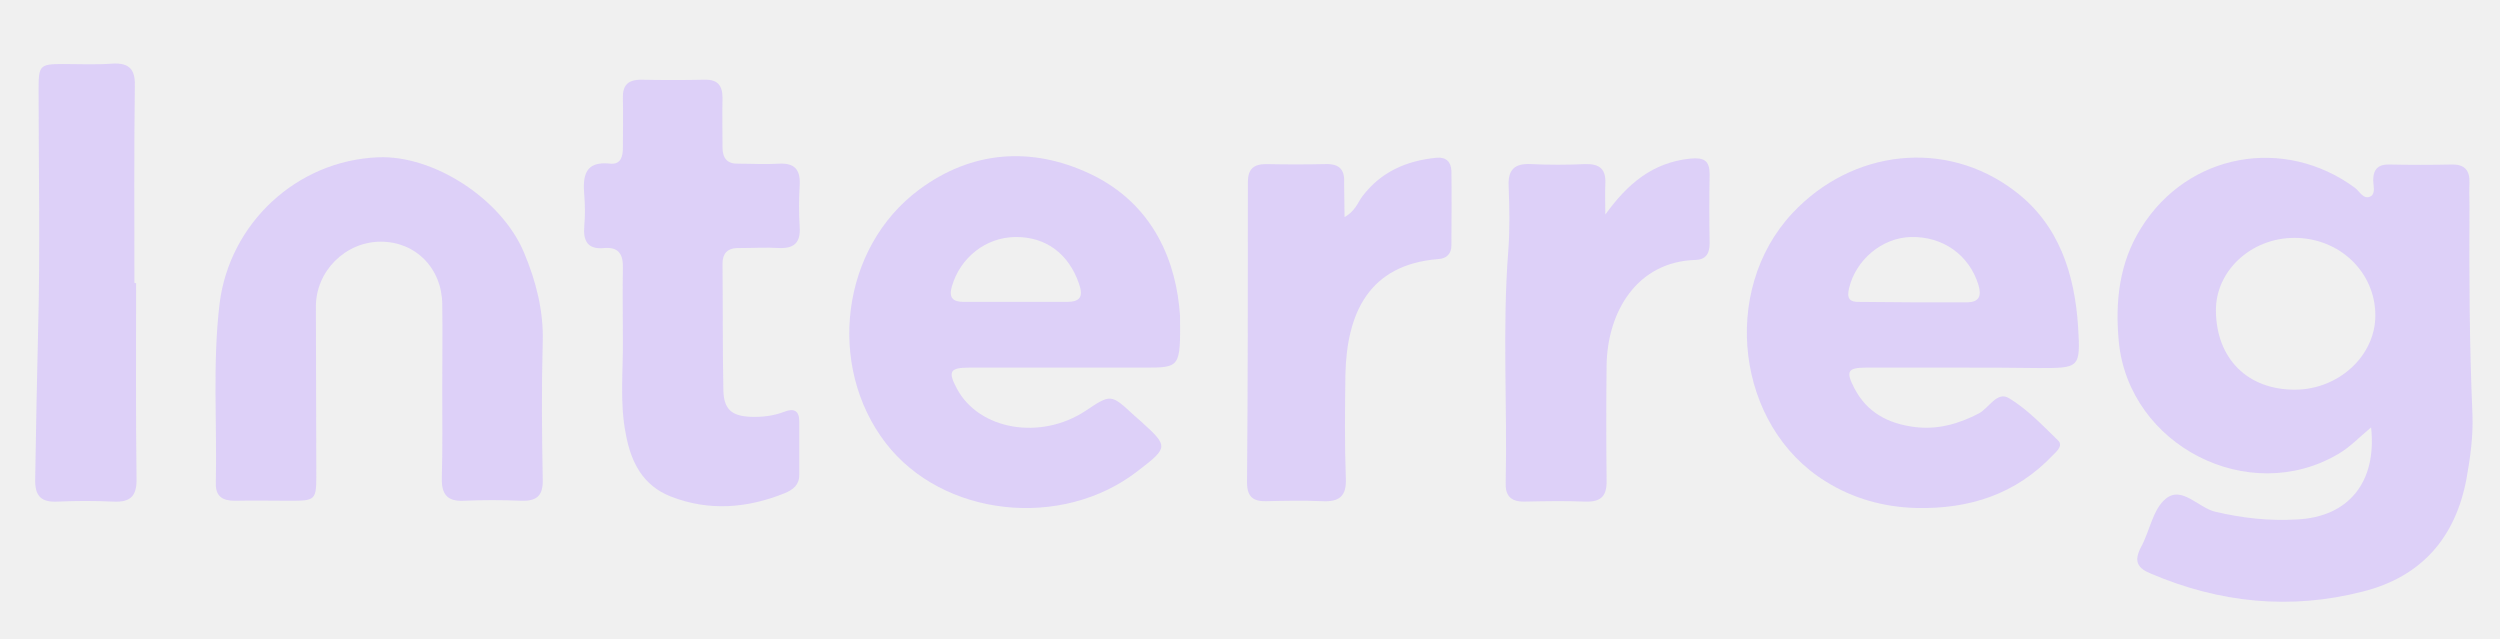
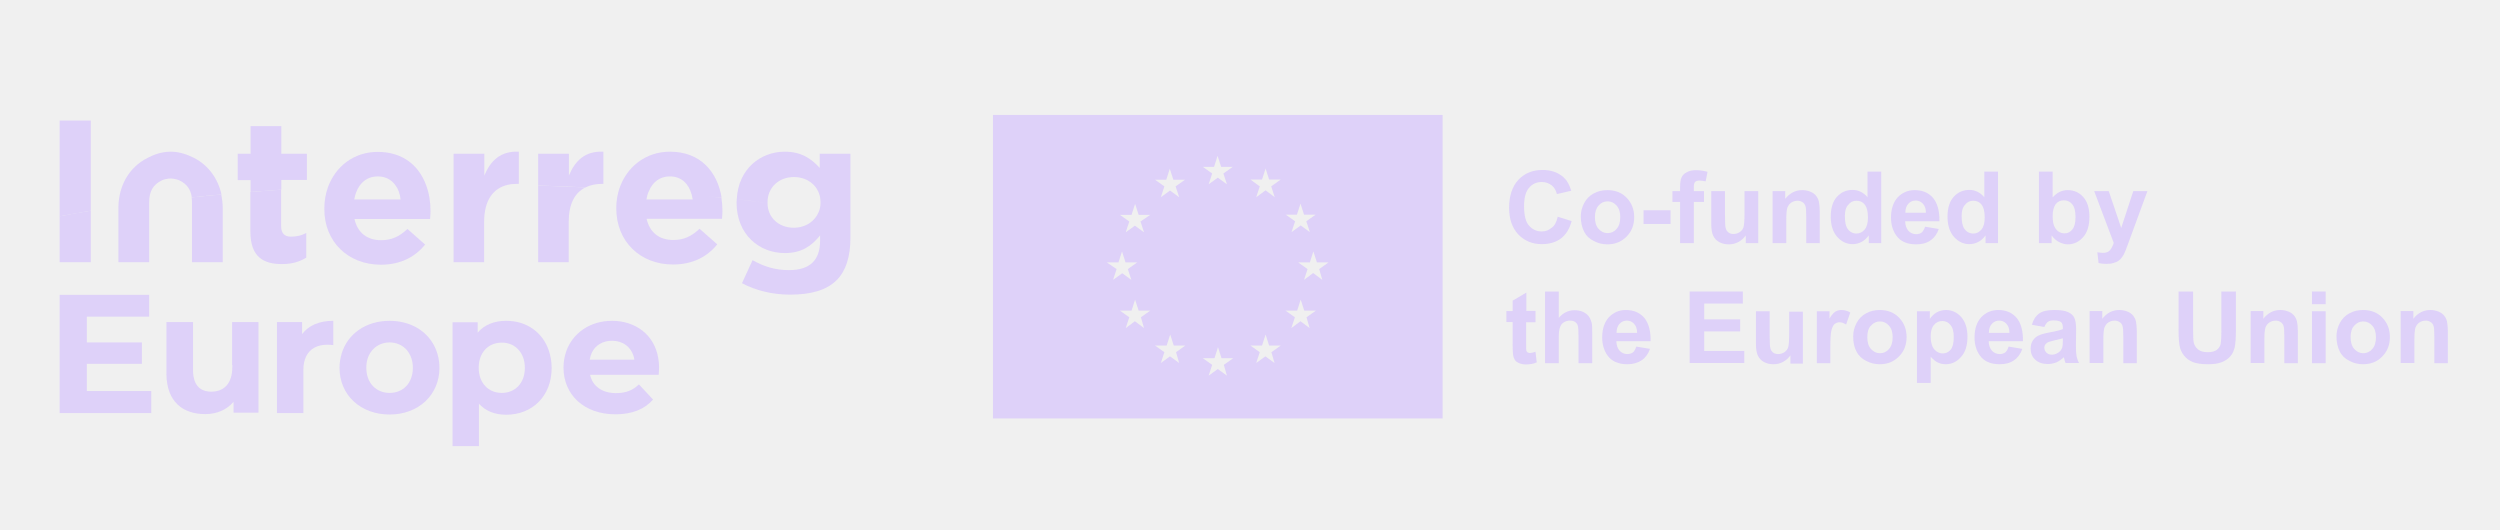
- <svg xmlns="http://www.w3.org/2000/svg" version="1.1" id="Capa_1" x="0px" y="0px" viewBox="0 0 589.6 150.5" style="enable-background:new 0 0 589.6 150.5;" xml:space="preserve">
+ <svg xmlns="http://www.w3.org/2000/svg" version="1.1" id="Capa_1" x="0px" y="0px" viewBox="0 0 1203.2 254.8" style="enable-background:new 0 0 1203.2 254.8;" xml:space="preserve">
  <style type="text/css">
- 	.st0{fill:#DDD0F8;}
+ 	.st0{fill:none;}
+ 	.st1{fill:#DED1F9;}
+ 	.st2{fill:#FFFFFF;}
+ 	.st3{fill:#003487;}
</style>
  <g>
-     <path class="st0" d="M559.2,100.8c-2.9,2.4-5,4.7-7.8,6.3c-21.1,12.4-49.3-2-51.7-26.5c-0.9-9.5,0.1-18.7,5.3-26.9   c11-17.6,33.7-21.7,50.4-9.4c1.1,0.8,2,2.9,3.7,2c1.2-0.7,0.6-2.5,0.6-3.8c0-2.7,1.3-3.8,3.9-3.7c4.8,0.1,9.7,0.1,14.5,0   c3.1-0.1,4.4,1.3,4.3,4.3c-0.1,1.8,0,3.6,0,5.4c-0.1,16.4,0,32.8,0.7,49.2c0.2,5.1-0.5,10.2-1.4,15.2   c-2.6,13.9-10.6,23.1-24.4,26.6c-17.1,4.4-33.8,2.7-50-4.2c-3.2-1.3-4.1-2.9-2.4-6.2c2.1-3.8,2.8-9,5.9-11.5   c3.8-3.1,7.7,2.2,11.7,3.1c6.4,1.5,12.7,2.2,19.3,1.8C553.8,121.9,560.6,113.8,559.2,100.8z M541.4,91.9c10.2-0.1,18.8-8,18.8-17.5   c0-10.2-8.4-18.3-19.1-18.3c-10.2,0-18.6,7.8-18.5,17.2C522.7,84.6,530.1,92,541.4,91.9z" />
-     <path class="st0" d="M278.3,74.5c0.1,12.2,0.1,12.2-8.5,12.2c-13.7,0-27.4,0-41.2,0c-4.6,0-5.1,0.9-2.9,5   c5.2,9.7,19.7,12.2,30.3,5.2c6-4,6-4,11.4,1c0.6,0.5,1.1,1,1.7,1.5c6.5,5.9,6.5,6.1-0.8,11.7c-17.9,13.9-46,10.8-59.4-6.6   c-14-18.2-10.6-46.1,7.9-59.8c12.4-9.2,26.5-10.2,40.3-3.7C272.3,48.2,277.5,62.1,278.3,74.5z M239.4,71.2   C239.4,71.2,239.4,71.2,239.4,71.2c4.1,0,8.1,0,12.2,0c3.2,0,3.9-1.3,2.9-4.2c-2.4-7.1-7.8-11.2-15.1-11.1   c-6.9,0.1-12.9,4.8-14.9,11.6c-0.8,2.7,0.2,3.7,2.8,3.7C231.3,71.2,235.4,71.2,239.4,71.2z" />
-     <path class="st0" d="M462.3,86.7c-7.4,0-14.8,0-22.2,0c-4.4,0-4.8,0.9-2.8,4.8c3,5.8,8,8.4,14.2,9.2c5.4,0.7,10.4-0.7,15.2-3.2   c2.4-1.3,4.3-5.3,7.1-3.6c4.3,2.6,7.9,6.4,11.6,10c1.2,1.2-0.3,2.5-1.2,3.4c-8.8,9.3-19.8,12.8-32.3,12.5   c-7.6-0.2-14.9-2.2-21.4-6.3c-21-13-24.9-44.9-7.8-63.2c14.1-15.1,36.2-17.6,52.4-5.3c10.5,7.9,14.2,19.6,15,32.1   c0.6,9.7,0.3,9.7-9.2,9.7C474.7,86.7,468.5,86.7,462.3,86.7z M451.2,71.3C451.2,71.2,451.2,71.2,451.2,71.3c4.2,0,8.4,0,12.6,0   c2.9,0,3.6-1.4,2.8-4.1c-2.2-7.1-8.4-11.5-16-11.3c-6.8,0.2-12.9,5.4-14.5,12c-0.6,2.4,0,3.4,2.5,3.3   C442.7,71.2,446.9,71.3,451.2,71.3z" />
-     <path class="st0" d="M104.3,91.6c0-6.6,0.1-13.2,0-19.9c-0.1-8.5-6.3-14.7-14.5-14.7c-8.3,0-15.3,6.9-15.3,15.3   c0,13.2,0.1,26.5,0.1,39.7c0,5.9-0.2,6.1-6.1,6.1c-4.4,0-8.7-0.1-13.1,0c-2.9,0-4.6-1-4.5-4.2c0.3-14.1-0.8-28.3,0.9-42.4   c2.4-18.9,18.2-33.6,37.3-34.4c13.1-0.6,29.2,9.8,34.5,22.5c2.8,6.7,4.6,13.6,4.4,21c-0.3,10.8-0.2,21.7,0,32.5   c0.1,3.8-1.4,5.1-5,5c-4.5-0.2-9.1-0.2-13.6,0c-4,0.2-5.3-1.6-5.2-5.4C104.4,105.8,104.3,98.7,104.3,91.6   C104.3,91.6,104.3,91.6,104.3,91.6z" />
-     <path class="st0" d="M146.9,79.9c0-5.6-0.1-11.1,0-16.7c0.1-3.2-1-5-4.4-4.7c-4,0.4-5-1.8-4.7-5.2c0.2-2.4,0.2-4.8,0-7.2   c-0.4-4.6,0.1-8.2,6.2-7.5c2.4,0.2,2.9-1.7,2.9-3.7c0-3.9,0.1-7.8,0-11.7c-0.1-3,1.1-4.4,4.3-4.4c5,0.1,10,0.1,14.9,0   c3.1-0.1,4.3,1.3,4.3,4.3c-0.1,3.9,0,7.8,0,11.7c0,2.6,1.2,3.9,3.8,3.8c3.2,0,6.3,0.2,9.5,0c3.8-0.2,5.1,1.5,4.9,5.1   c-0.2,3.3-0.2,6.6,0,9.9c0.2,3.4-1.1,5-4.7,4.9c-3.2-0.2-6.3,0-9.5,0c-2.9-0.1-4.1,1.3-4,4.1c0.1,9.8,0,19.6,0.2,29.4   c0.1,4.5,1.9,6.1,6.4,6.3c2.7,0.1,5.4-0.2,8-1.2c2.3-0.9,3.5-0.2,3.5,2.3c0,4.2,0,8.4,0,12.6c0,2.4-1.5,3.5-3.4,4.3   c-8.9,3.6-17.9,4.3-26.9,0.8c-6.6-2.6-9.4-8.1-10.6-14.7C146.1,95,147,87.4,146.9,79.9z" />
-     <path class="st0" d="M378.6,50.6c5.2-7.2,11.1-12.3,20.1-13.2c3.2-0.3,4.5,0.5,4.5,3.7c-0.1,5.4-0.1,10.8,0,16.3   c0,2.3-0.8,3.8-3.3,3.9c-13.9,0.4-20.8,12.3-21,24.8c-0.1,9-0.1,18.1,0,27.1c0.1,3.7-1.2,5.2-5,5.1c-4.8-0.2-9.7-0.1-14.5,0   c-3.1,0-4.4-1.4-4.3-4.4c0.4-18.2-0.8-36.4,0.6-54.6c0.4-5.1,0.3-10.2,0.1-15.4c-0.2-4,1.5-5.4,5.3-5.2c4.2,0.2,8.5,0.2,12.7,0   c3.5-0.1,5,1.2,4.8,4.7C378.5,45.8,378.6,48.2,378.6,50.6z" />
-     <path class="st0" d="M317.1,51.2c2.5-1.4,3.1-3.4,4.2-4.9c4.4-5.8,10.4-8.4,17.5-9.1c2.3-0.2,3.4,1,3.5,3.1c0.1,5.9,0,11.7,0,17.6   c0,1.9-1.1,3.1-3.1,3.2c-16.4,1.3-21.6,12.8-21.9,27.3c-0.1,8.1-0.2,16.2,0.1,24.4c0.2,4.3-1.6,5.6-5.6,5.4   c-4.4-0.2-8.7-0.1-13.1,0c-3.1,0.1-4.6-1-4.6-4.4c0.2-23.6,0.2-47.2,0.2-70.8c0-3.1,1.3-4.3,4.3-4.3c4.7,0.1,9.3,0.1,14,0   c3.4-0.1,4.6,1.4,4.4,4.6C317,45.8,317.1,48.3,317.1,51.2z" />
-     <path class="st0" d="M32.1,66.8c0,15.3-0.1,30.7,0.1,46c0.1,4.2-1.4,5.7-5.5,5.5c-4.4-0.2-8.7-0.2-13.1,0c-3.9,0.2-5.4-1.3-5.3-5.3   C8.5,101.1,8.7,89.3,9,77.4C9.5,58.6,9.1,39.8,9.1,21c0-5.6,0.3-5.9,5.8-5.9c3.9,0,7.8,0.2,11.7-0.1c3.9-0.2,5.3,1.4,5.2,5.2   c-0.2,15.5-0.1,31-0.1,46.5C32,66.8,32.1,66.8,32.1,66.8z" />
+     <rect x="-40.9" y="-14.2" class="st0" width="1292" height="283.2" />
+     <g>
+       <g>
+         <path class="st1" d="M749.7,104.3l6.7,2.1c-1,3.8-2.8,6.6-5.2,8.4c-2.4,1.8-5.5,2.7-9.2,2.7c-4.6,0-8.3-1.6-11.3-4.7     c-2.9-3.1-4.4-7.4-4.4-12.8c0-5.7,1.5-10.2,4.4-13.4c3-3.2,6.9-4.8,11.7-4.8c4.2,0,7.6,1.2,10.3,3.7c1.6,1.5,2.7,3.6,3.5,6.3     l-6.9,1.6c-0.4-1.8-1.3-3.2-2.5-4.2c-1.3-1-2.9-1.6-4.7-1.6c-2.6,0-4.6,0.9-6.2,2.8c-1.6,1.8-2.4,4.8-2.4,8.9     c0,4.4,0.8,7.5,2.4,9.3c1.6,1.8,3.6,2.8,6.1,2.8c1.8,0,3.4-0.6,4.8-1.8C748.2,108.7,749.1,106.9,749.7,104.3z" />
+         <path class="st1" d="M760.8,104.2c0-2.2,0.5-4.3,1.6-6.4c1.1-2.1,2.6-3.6,4.6-4.7c2-1.1,4.2-1.6,6.6-1.6c3.8,0,6.9,1.2,9.3,3.7     s3.6,5.6,3.6,9.3c0,3.8-1.2,6.9-3.7,9.4s-5.5,3.7-9.2,3.7c-2.3,0-4.5-0.5-6.5-1.6c-2.1-1-3.7-2.5-4.7-4.5     C761.4,109.5,760.8,107,760.8,104.2z M767.6,104.5c0,2.5,0.6,4.4,1.8,5.7c1.2,1.3,2.6,2,4.3,2s3.2-0.7,4.3-2     c1.2-1.3,1.8-3.2,1.8-5.7c0-2.4-0.6-4.3-1.8-5.6c-1.2-1.3-2.6-2-4.3-2s-3.2,0.7-4.3,2C768.2,100.2,767.6,102.1,767.6,104.5z" />
+         <path class="st1" d="M791,107.8v-6.6h13v6.6H791z" />
+         <path class="st1" d="M804.9,92h3.7v-1.9c0-2.1,0.2-3.7,0.7-4.7c0.4-1,1.3-1.9,2.5-2.5c1.2-0.7,2.7-1,4.5-1c1.9,0,3.7,0.3,5.5,0.8     l-0.9,4.6c-1-0.2-2.1-0.4-3-0.4c-1,0-1.6,0.2-2.1,0.7c-0.4,0.4-0.6,1.3-0.6,2.6V92h4.9v5.2h-4.9V117h-6.6V97.2h-3.7V92z" />
+         <path class="st1" d="M840.2,117v-3.7c-0.9,1.3-2.1,2.4-3.6,3.2c-1.5,0.8-3,1.1-4.7,1.1c-1.7,0-3.2-0.4-4.5-1.1     c-1.3-0.7-2.3-1.8-2.9-3.1c-0.6-1.3-0.9-3.2-0.9-5.5V92h6.6v11.5c0,3.5,0.1,5.7,0.4,6.5c0.2,0.8,0.7,1.4,1.3,1.9s1.5,0.7,2.4,0.7     c1.1,0,2.1-0.3,3-0.9c0.9-0.6,1.5-1.4,1.8-2.3c0.3-0.9,0.5-3.2,0.5-6.7V92h6.6v25H840.2z" />
+         <path class="st1" d="M875.9,117h-6.6v-12.7c0-2.7-0.1-4.4-0.4-5.2c-0.3-0.8-0.7-1.4-1.4-1.8c-0.6-0.4-1.4-0.7-2.3-0.7     c-1.1,0-2.2,0.3-3.1,0.9c-0.9,0.6-1.5,1.5-1.9,2.5c-0.3,1-0.5,2.9-0.5,5.7V117h-6.6V92h6.1v3.7c2.2-2.8,4.9-4.2,8.2-4.2     c1.5,0,2.8,0.3,4,0.8c1.2,0.5,2.1,1.2,2.7,2c0.6,0.8,1.1,1.7,1.3,2.8c0.2,1,0.4,2.5,0.4,4.4V117z" />
+         <path class="st1" d="M905.5,117h-6.1v-3.7c-1,1.4-2.2,2.5-3.6,3.2c-1.4,0.7-2.8,1-4.2,1c-2.9,0-5.3-1.2-7.4-3.5     c-2-2.3-3.1-5.5-3.1-9.7c0-4.2,1-7.4,3-9.6c2-2.2,4.5-3.3,7.5-3.3c2.8,0,5.2,1.2,7.2,3.5V82.6h6.6V117z M887.9,104     c0,2.7,0.4,4.6,1.1,5.8c1.1,1.7,2.6,2.6,4.5,2.6c1.5,0,2.8-0.6,3.9-1.9c1.1-1.3,1.6-3.2,1.6-5.8c0-2.9-0.5-4.9-1.5-6.2     c-1-1.3-2.4-1.9-4-1.9c-1.6,0-2.9,0.6-3.9,1.9C888.4,99.7,887.9,101.5,887.9,104z" />
+         <path class="st1" d="M926.5,109.1l6.6,1.1c-0.8,2.4-2.2,4.3-4,5.5c-1.8,1.3-4.1,1.9-6.9,1.9c-4.3,0-7.6-1.4-9.6-4.3     c-1.6-2.3-2.5-5.1-2.5-8.6c0-4.1,1.1-7.4,3.2-9.7c2.2-2.3,4.9-3.5,8.2-3.5c3.7,0,6.6,1.2,8.8,3.7c2.1,2.5,3.2,6.2,3.1,11.3h-16.5     c0.1,2,0.6,3.5,1.6,4.6c1,1.1,2.3,1.6,3.8,1.6c1,0,1.9-0.3,2.6-0.8C925.6,111.2,926.1,110.3,926.5,109.1z M926.9,102.4     c0-1.9-0.5-3.4-1.5-4.4c-0.9-1-2.1-1.5-3.4-1.5c-1.4,0-2.6,0.5-3.6,1.6c-0.9,1-1.4,2.5-1.4,4.3H926.9z" />
+         <path class="st1" d="M961.7,117h-6.1v-3.7c-1,1.4-2.2,2.5-3.6,3.2c-1.4,0.7-2.8,1-4.2,1c-2.9,0-5.3-1.2-7.4-3.5     c-2-2.3-3.1-5.5-3.1-9.7c0-4.2,1-7.4,3-9.6c2-2.2,4.5-3.3,7.5-3.3c2.8,0,5.2,1.2,7.2,3.5V82.6h6.6V117z M944.1,104     c0,2.7,0.4,4.6,1.1,5.8c1.1,1.7,2.6,2.6,4.5,2.6c1.5,0,2.8-0.6,3.9-1.9c1.1-1.3,1.6-3.2,1.6-5.8c0-2.9-0.5-4.9-1.5-6.2     c-1-1.3-2.4-1.9-4-1.9c-1.6,0-2.9,0.6-3.9,1.9C944.6,99.7,944.1,101.5,944.1,104z" />
+         <path class="st1" d="M981.3,117V82.6h6.6V95c2-2.3,4.5-3.5,7.2-3.5c3,0,5.6,1.1,7.5,3.3c2,2.2,3,5.4,3,9.5c0,4.3-1,7.5-3,9.8     c-2,2.3-4.5,3.5-7.4,3.5c-1.4,0-2.8-0.4-4.2-1.1c-1.4-0.7-2.6-1.8-3.6-3.2v3.7H981.3z M987.9,104c0,2.6,0.4,4.5,1.2,5.7     c1.1,1.8,2.7,2.6,4.6,2.6c1.5,0,2.7-0.6,3.7-1.9c1-1.2,1.5-3.2,1.5-5.9c0-2.9-0.5-4.9-1.6-6.2c-1-1.3-2.4-1.9-4-1.9     c-1.6,0-2.9,0.6-3.9,1.8C988.4,99.6,987.9,101.5,987.9,104z" />
+         <path class="st1" d="M1007.9,92h7l6,17.7l5.8-17.7h6.8l-8.8,24l-1.6,4.3c-0.6,1.5-1.1,2.6-1.7,3.3c-0.5,0.8-1.1,1.4-1.8,1.9     c-0.7,0.5-1.5,0.8-2.5,1.1c-1,0.3-2.1,0.4-3.4,0.4c-1.3,0-2.5-0.1-3.7-0.4l-0.6-5.2c1,0.2,2,0.3,2.8,0.3c1.5,0,2.7-0.5,3.4-1.4     c0.7-0.9,1.3-2.1,1.7-3.4L1007.9,92z" />
+       </g>
+       <g>
+         <path class="st1" d="M739,149.8v5.3h-4.5v10.1c0,2,0,3.2,0.1,3.6c0.1,0.3,0.3,0.6,0.6,0.8c0.3,0.2,0.7,0.3,1.1,0.3     c0.6,0,1.5-0.2,2.7-0.6l0.6,5.1c-1.5,0.7-3.3,1-5.2,1c-1.2,0-2.3-0.2-3.2-0.6c-1-0.4-1.7-0.9-2.1-1.6c-0.4-0.6-0.8-1.5-0.9-2.6     c-0.1-0.8-0.2-2.3-0.2-4.7v-10.9h-3v-5.3h3v-5l6.6-3.9v8.8H739z" />
+         <path class="st1" d="M750.2,140.3V153c2.1-2.5,4.7-3.7,7.6-3.7c1.5,0,2.9,0.3,4.1,0.8c1.2,0.6,2.1,1.3,2.8,2.2     c0.6,0.9,1,1.8,1.3,2.9s0.3,2.7,0.3,5v14.6h-6.6v-13.2c0-2.6-0.1-4.3-0.4-5c-0.2-0.7-0.7-1.3-1.3-1.7c-0.6-0.4-1.4-0.6-2.4-0.6     c-1.1,0-2.1,0.3-2.9,0.8c-0.9,0.5-1.5,1.3-1.9,2.4c-0.4,1.1-0.6,2.7-0.6,4.8v12.5h-6.6v-34.5H750.2z" />
+         <path class="st1" d="M787.5,166.8l6.6,1.1c-0.8,2.4-2.2,4.3-4,5.5s-4.1,1.9-6.9,1.9c-4.3,0-7.6-1.4-9.6-4.3     c-1.6-2.3-2.5-5.1-2.5-8.6c0-4.1,1.1-7.4,3.2-9.7c2.2-2.3,4.9-3.5,8.2-3.5c3.7,0,6.6,1.2,8.8,3.7c2.1,2.5,3.2,6.2,3.1,11.3h-16.5     c0.1,2,0.6,3.5,1.6,4.6c1,1.1,2.3,1.6,3.8,1.6c1,0,1.9-0.3,2.6-0.8C786.6,169,787.1,168.1,787.5,166.8z M787.9,160.2     c0-1.9-0.5-3.4-1.5-4.4c-0.9-1-2.1-1.5-3.4-1.5c-1.4,0-2.6,0.5-3.6,1.6c-0.9,1-1.4,2.5-1.4,4.3H787.9z" />
+         <path class="st1" d="M813.2,174.8v-34.5h25.6v5.8h-18.6v7.6h17.3v5.8h-17.3v9.4h19.3v5.8H813.2z" />
+         <path class="st1" d="M861.7,174.8V171c-0.9,1.3-2.1,2.4-3.6,3.2c-1.5,0.8-3,1.1-4.7,1.1c-1.7,0-3.2-0.4-4.5-1.1     c-1.3-0.7-2.3-1.8-2.9-3.1c-0.6-1.3-0.9-3.2-0.9-5.5v-15.8h6.6v11.5c0,3.5,0.1,5.7,0.4,6.5c0.2,0.8,0.7,1.4,1.3,1.9     c0.6,0.5,1.5,0.7,2.4,0.7c1.1,0,2.1-0.3,3-0.9c0.9-0.6,1.5-1.4,1.8-2.3c0.3-0.9,0.5-3.2,0.5-6.7v-10.5h6.6v25H861.7z" />
+         <path class="st1" d="M881,174.8h-6.6v-25h6.1v3.5c1-1.7,2-2.8,2.8-3.3c0.8-0.5,1.8-0.8,2.9-0.8c1.5,0,3,0.4,4.3,1.2l-2,5.8     c-1.1-0.7-2.1-1.1-3.1-1.1c-0.9,0-1.7,0.3-2.4,0.8c-0.6,0.5-1.1,1.4-1.5,2.8c-0.4,1.3-0.6,4.1-0.6,8.4V174.8z" />
+         <path class="st1" d="M891.9,161.9c0-2.2,0.5-4.3,1.6-6.4c1.1-2.1,2.6-3.6,4.6-4.7c2-1.1,4.2-1.6,6.6-1.6c3.8,0,6.9,1.2,9.3,3.7     c2.4,2.5,3.6,5.6,3.6,9.3c0,3.8-1.2,6.9-3.7,9.4s-5.5,3.7-9.2,3.7c-2.3,0-4.5-0.5-6.5-1.6c-2.1-1-3.7-2.5-4.7-4.5     C892.4,167.2,891.9,164.8,891.9,161.9z M898.7,162.3c0,2.5,0.6,4.4,1.8,5.7c1.2,1.3,2.6,2,4.3,2s3.2-0.7,4.3-2     c1.2-1.3,1.8-3.2,1.8-5.7c0-2.4-0.6-4.3-1.8-5.6c-1.2-1.3-2.6-2-4.3-2s-3.2,0.7-4.3,2C899.2,157.9,898.7,159.8,898.7,162.3z" />
+         <path class="st1" d="M922.6,149.8h6.2v3.7c0.8-1.3,1.9-2.3,3.2-3.1c1.4-0.8,2.9-1.2,4.5-1.2c2.9,0,5.4,1.1,7.4,3.4     c2,2.3,3,5.4,3,9.5c0,4.2-1,7.4-3.1,9.7c-2,2.3-4.5,3.5-7.4,3.5c-1.4,0-2.6-0.3-3.7-0.8c-1.1-0.5-2.3-1.5-3.5-2.8v12.6h-6.6     V149.8z M929.2,161.9c0,2.8,0.6,4.9,1.7,6.2c1.1,1.3,2.5,2,4.1,2c1.5,0,2.8-0.6,3.8-1.8c1-1.2,1.5-3.2,1.5-6.1     c0-2.6-0.5-4.6-1.6-5.8c-1-1.3-2.4-1.9-3.9-1.9c-1.6,0-3,0.6-4,1.9C929.7,157.6,929.2,159.4,929.2,161.9z" />
+         <path class="st1" d="M966.7,166.8l6.6,1.1c-0.8,2.4-2.2,4.3-4,5.5c-1.8,1.3-4.1,1.9-6.9,1.9c-4.3,0-7.6-1.4-9.6-4.3     c-1.6-2.3-2.5-5.1-2.5-8.6c0-4.1,1.1-7.4,3.2-9.7c2.2-2.3,4.9-3.5,8.2-3.5c3.7,0,6.6,1.2,8.8,3.7c2.1,2.5,3.2,6.2,3.1,11.3h-16.5     c0.1,2,0.6,3.5,1.6,4.6c1,1.1,2.3,1.6,3.8,1.6c1,0,1.9-0.3,2.6-0.8C965.8,169,966.3,168.1,966.7,166.8z M967.1,160.2     c0-1.9-0.5-3.4-1.5-4.4c-0.9-1-2.1-1.5-3.4-1.5c-1.4,0-2.6,0.5-3.6,1.6c-0.9,1-1.4,2.5-1.4,4.3H967.1z" />
+         <path class="st1" d="M983.9,157.4l-6-1.1c0.7-2.4,1.8-4.2,3.5-5.4c1.6-1.2,4.1-1.7,7.3-1.7c2.9,0,5.1,0.3,6.6,1s2.5,1.6,3,2.7     c0.6,1.1,0.9,3,0.9,5.9l-0.1,7.7c0,2.2,0.1,3.8,0.3,4.9c0.2,1,0.6,2.2,1.2,3.3h-6.5c-0.2-0.4-0.4-1.1-0.6-2     c-0.1-0.4-0.2-0.6-0.2-0.8c-1.1,1.1-2.3,1.9-3.6,2.5c-1.3,0.5-2.7,0.8-4.1,0.8c-2.6,0-4.6-0.7-6.1-2.1c-1.5-1.4-2.2-3.2-2.2-5.3     c0-1.4,0.3-2.7,1-3.8c0.7-1.1,1.6-2,2.8-2.5c1.2-0.6,3-1.1,5.3-1.5c3.1-0.6,5.2-1.1,6.4-1.6v-0.7c0-1.3-0.3-2.2-0.9-2.7     c-0.6-0.5-1.8-0.8-3.5-0.8c-1.2,0-2.1,0.2-2.8,0.7C984.9,155.5,984.3,156.3,983.9,157.4z M992.8,162.8c-0.8,0.3-2.2,0.6-4,1     c-1.8,0.4-3,0.8-3.6,1.2c-0.9,0.6-1.3,1.4-1.3,2.3c0,0.9,0.3,1.7,1,2.4c0.7,0.7,1.6,1,2.6,1c1.2,0,2.3-0.4,3.4-1.2     c0.8-0.6,1.3-1.3,1.6-2.2c0.2-0.6,0.3-1.6,0.3-3.2V162.8z" />
+         <path class="st1" d="M1028.5,174.8h-6.6V162c0-2.7-0.1-4.4-0.4-5.2s-0.7-1.4-1.4-1.8c-0.6-0.4-1.4-0.7-2.3-0.7     c-1.1,0-2.2,0.3-3.1,0.9c-0.9,0.6-1.5,1.5-1.9,2.5c-0.3,1-0.5,2.9-0.5,5.7v11.3h-6.6v-25h6.1v3.7c2.2-2.8,4.9-4.2,8.2-4.2     c1.5,0,2.8,0.3,4,0.8s2.1,1.2,2.7,2c0.6,0.8,1.1,1.7,1.3,2.8c0.2,1,0.4,2.5,0.4,4.4V174.8z" />
+         <path class="st1" d="M1048.5,140.3h7V159c0,3,0.1,4.9,0.3,5.8c0.3,1.4,1,2.5,2.1,3.4c1.1,0.9,2.7,1.3,4.6,1.3     c2,0,3.5-0.4,4.5-1.2s1.6-1.8,1.8-3c0.2-1.2,0.3-3.1,0.3-5.9v-19.1h7v18.1c0,4.1-0.2,7.1-0.6,8.8c-0.4,1.7-1.1,3.2-2.1,4.3     c-1,1.2-2.4,2.1-4.1,2.8s-3.9,1-6.6,1c-3.3,0-5.8-0.4-7.5-1.1c-1.7-0.8-3-1.7-4-3c-1-1.2-1.6-2.5-2-3.8c-0.5-2-0.7-4.9-0.7-8.7     V140.3z" />
+         <path class="st1" d="M1106,174.8h-6.6V162c0-2.7-0.1-4.4-0.4-5.2c-0.3-0.8-0.7-1.4-1.4-1.8c-0.6-0.4-1.4-0.7-2.3-0.7     c-1.1,0-2.2,0.3-3.1,0.9c-0.9,0.6-1.5,1.5-1.9,2.5c-0.3,1-0.5,2.9-0.5,5.7v11.3h-6.6v-25h6.1v3.7c2.2-2.8,4.9-4.2,8.2-4.2     c1.5,0,2.8,0.3,4,0.8s2.1,1.2,2.7,2c0.6,0.8,1.1,1.7,1.3,2.8c0.2,1,0.4,2.5,0.4,4.4V174.8z" />
+         <path class="st1" d="M1112.7,146.4v-6.1h6.6v6.1H1112.7z M1112.7,174.8v-25h6.6v25H1112.7z" />
+         <path class="st1" d="M1124.5,161.9c0-2.2,0.5-4.3,1.6-6.4c1.1-2.1,2.6-3.6,4.6-4.7c2-1.1,4.2-1.6,6.6-1.6c3.8,0,6.9,1.2,9.3,3.7     c2.4,2.5,3.6,5.6,3.6,9.3c0,3.8-1.2,6.9-3.7,9.4c-2.4,2.5-5.5,3.7-9.2,3.7c-2.3,0-4.5-0.5-6.5-1.6c-2.1-1-3.7-2.5-4.7-4.5     C1125.1,167.2,1124.5,164.8,1124.5,161.9z M1131.3,162.3c0,2.5,0.6,4.4,1.8,5.7c1.2,1.3,2.6,2,4.3,2c1.7,0,3.2-0.7,4.3-2     c1.2-1.3,1.8-3.2,1.8-5.7c0-2.4-0.6-4.3-1.8-5.6c-1.2-1.3-2.6-2-4.3-2c-1.7,0-3.2,0.7-4.3,2     C1131.9,157.9,1131.3,159.8,1131.3,162.3z" />
+         <path class="st1" d="M1178.2,174.8h-6.6V162c0-2.7-0.1-4.4-0.4-5.2c-0.3-0.8-0.7-1.4-1.4-1.8c-0.6-0.4-1.4-0.7-2.3-0.7     c-1.1,0-2.2,0.3-3.1,0.9c-0.9,0.6-1.5,1.5-1.9,2.5c-0.3,1-0.5,2.9-0.5,5.7v11.3h-6.6v-25h6.1v3.7c2.2-2.8,4.9-4.2,8.2-4.2     c1.5,0,2.8,0.3,4,0.8c1.2,0.5,2.1,1.2,2.7,2c0.6,0.8,1.1,1.7,1.3,2.8c0.2,1,0.4,2.5,0.4,4.4V174.8z" />
+       </g>
+     </g>
+     <path class="st2" d="M586.1,129.9" />
+     <path class="st3" d="M586.1,128.4" />
+     <path class="st1" d="M477.9,55.3v146.1h216.4V55.3H477.9z M532.7,126.3l5.6,0l1.7-5.3l1.7,5.3h5.6l-4.5,3.2l1.7,5.2l-4.4-3.2   l-4.4,3.2l1.7-5.2L532.7,126.3z M550.6,157.9l-4.4-3.3l-4.4,3.3l1.7-5.2l-4.5-3.2l5.6,0l1.7-5.3l1.7,5.3h5.6l-4.5,3.2L550.6,157.9z    M548.9,106.6l1.7,5.2l-4.4-3.2l-4.4,3.2l1.7-5.2l-4.5-3.2l5.6,0l1.7-5.3l1.7,5.3h5.6L548.9,106.6z M561.3,86.5l1.7-5.3l1.7,5.3   h5.6l-4.5,3.2l1.7,5.2l-4.4-3.2l-4.4,3.2l1.7-5.2l-4.5-3.2L561.3,86.5z M567.5,174.7l-4.4-3.2l-4.4,3.2l1.7-5.2l-4.5-3.2l5.6,0   l1.7-5.3l1.7,5.3h5.6l-4.5,3.2L567.5,174.7z M584.3,80.3L586,75l1.7,5.3h5.6l-4.5,3.2l1.7,5.2l-4.4-3.2l-4.4,3.2l1.7-5.2l-4.5-3.2   L584.3,80.3z M590.5,180.8l-4.4-3.2l-4.4,3.2l1.7-5.2l-4.5-3.2l5.6,0l1.7-5.3l1.7,5.3h5.6l-4.5,3.2L590.5,180.8z M613.4,174.7   l-4.4-3.2l-4.4,3.2l1.7-5.2l-4.5-3.2l5.6,0l1.7-5.3l1.7,5.3h5.6l-4.5,3.2L613.4,174.7z M611.8,89.7l1.7,5.2l-4.4-3.3l-4.5,3.3   l1.7-5.2l-4.5-3.3l5.6,0l1.7-5.3l1.7,5.3h5.6L611.8,89.7z M624.2,103.3l1.7-5.3l1.7,5.3h5.6l-4.5,3.2l1.7,5.2l-4.4-3.2l-4.4,3.2   l1.7-5.2l-4.5-3.2L624.2,103.3z M630.3,157.9l-4.4-3.3l-4.4,3.3l1.7-5.2l-4.5-3.2l5.6,0l1.7-5.3l1.7,5.3h5.6l-4.5,3.2L630.3,157.9z    M636.4,134.7l-4.4-3.3l-4.4,3.3l1.7-5.2l-4.5-3.2l5.6,0l1.7-5.3l1.7,5.3h5.6l-4.5,3.2L636.4,134.7z" />
+     <g>
+       <path class="st1" d="M43.7,58h-15v46.1c4.9-0.9,9.9-1.8,15-2.7V58z" />
+       <path class="st1" d="M120.6,92.4c4.9-0.4,9.8-0.7,14.8-1.1v-4.7h12.3V74h-12.3V60.7h-14.8V74h-6.2v12.7h6.2V92.4z" />
+       <path class="st1" d="M289.6,88.5h0.8V73c-8.8-0.4-13.6,4.3-16.6,11.5V74h-14.8v15.3c7.7,0.2,15.3,0.5,22.8,0.9    C284,89.1,286.6,88.5,289.6,88.5z" />
+       <path class="st1" d="M86.3,86.8c3.8,1.8,5.5,4.5,6,8.2c4.7-0.5,9.4-1,14.3-1.4c-1.7-7.6-6.2-14-13.2-17.6c-3.2-1.6-7-3-11.2-3    c-4.2,0-8,1.3-11.2,3C62.1,80.5,57.2,89.3,57,99.4c0,0,0,0,0,0c0,0.3,0,0.5,0,0.8v0.2v25.8h14.8v-1.9v-21.7v-5.1c0,0,0-0.1,0-0.1    c0,0,0,0,0,0c0-5,1.6-8.4,6.1-10.6c1-0.5,3.1-0.9,4.2-0.9S85.3,86.3,86.3,86.8z" />
+       <path class="st1" d="M339.9,94.4c2.5,0.2,5,0.5,7.4,0.7c-2-12.2-10-22.1-24.9-22.1c-11.9,0-21,7.6-24.4,18h0    c-0.9,2.9-1.4,5.9-1.4,9.1v0.2c0,16,11.6,27,27.3,27c9.4,0,16.5-3.7,21.3-9.7l-8.5-7.5c-4.1,3.8-7.7,5.4-12.7,5.4    c-6.6,0-11.3-3.5-12.8-10.2h36.3c0.1-1.4,0.2-2.7,0.2-3.9c0-2.1-0.2-4.2-0.5-6.2C344.9,94.9,342.4,94.6,339.9,94.4z M311.1,96    c0.3-1.5,0.6-2.8,1.2-4c-2.1-0.2-4.2-0.3-6.3-0.4c2.1,0.1,4.3,0.3,6.3,0.4c1.8-4.4,5.3-7.1,10.1-7.1c5.5,0,9.1,3.5,10.5,8.8    c0,0,0,0,0,0c0.2,0.7,0.3,1.5,0.5,2.3H311.1z" />
+       <path class="st1" d="M43.7,101.4c-5.1,0.8-10.1,1.7-15,2.7v22.1h15V101.4z" />
+       <path class="st1" d="M147.4,124v-11.9c-2.1,1.2-4.6,1.8-7.3,1.8c-3.3,0-4.8-1.7-4.8-5.1V91.3c-5,0.3-9.9,0.7-14.8,1.1v19    c0,12.1,6.1,15.7,15.2,15.7C140.7,127.1,144.3,125.9,147.4,124z" />
+       <path class="st1" d="M183.3,127.4c9.4,0,16.5-3.7,21.3-9.7l-8.5-7.5c-4.1,3.8-7.7,5.4-12.7,5.4c-6.6,0-11.3-3.5-12.8-10.2H207    c0.1-1.4,0.2-2.7,0.2-3.9c0-4.4-0.7-8.7-2.2-12.6c0,0,0,0,0,0c-3.4-9.1-11-15.8-23.2-15.8c-11.6,0-20.4,7.1-24,17.1c0,0,0,0,0,0    c-1.1,3.1-1.7,6.5-1.7,10.1v0.2C156,116.4,167.6,127.4,183.3,127.4z M181.8,84.9c3.6,0,6.5,1.5,8.4,4.1c0,0,0,0,0,0    c1.4,1.8,2.3,4.2,2.6,7h-22.3c0.4-2.5,1.3-4.7,2.5-6.5C175,86.6,178,84.9,181.8,84.9z" />
+       <path class="st1" d="M218.2,126.2H233v-19.3c0-10.5,4.3-16.4,11.6-18c0,0,0,0,0,0c1.3-0.3,2.8-0.4,4.3-0.4h0.8V73    c-8.8-0.4-13.6,4.3-16.6,11.5V74h-14.8v14.7c0,0,0,0,0,0V126.2z" />
+       <path class="st1" d="M258.9,126.2h14.8v-19.3c0-8.7,2.9-14.2,8.1-16.7c-7.5-0.4-15.2-0.6-22.8-0.9V126.2z" />
+       <path class="st1" d="M409.3,104.1V74h-14.8v6.8c-4-4.4-8.8-7.8-16.8-7.8c-11.6,0-22.4,8.2-23.1,22.9c4.6,0.5,9.1,1.1,13.6,1.7    c-4.5-0.6-9-1.1-13.6-1.7c0,0.5-0.1,0.9-0.1,1.4v0.2c0,15.5,11,24.3,23.2,24.3c7.9,0,12.7-3.2,17-8.5v2.5    c0,9.3-4.8,14.2-14.9,14.2c-6.9,0-12.3-1.8-17.6-4.8l-5.1,11.1c6.6,3.5,14.6,5.5,23.1,5.5c10.1,0,17.6-2.1,22.5-7    c4.4-4.4,6.6-11.2,6.6-20.5L409.3,104.1C409.3,104.1,409.3,104.1,409.3,104.1z M382,109.6c-7.1,0-12.6-4.8-12.6-11.9h0    c0-0.1,0-0.1,0-0.2v-0.2c0-7.1,5.5-12.1,12.7-12.1c7.2,0,12.8,5,12.8,12.1v0.2c0,1.4-0.2,2.7-0.6,3.8c0,0,0,0,0,0    C392.5,106.4,387.8,109.6,382,109.6z" />
+       <path class="st1" d="M92.4,124.3v1.9h14.8v-25.8v-0.2c0-2.3-0.3-4.5-0.7-6.6c-4.8,0.4-9.6,0.9-14.3,1.4c0.1,0.8,0.2,1.6,0.2,2.5    v5.1V124.3z" />
+       <path class="st1" d="M145.4,160.8V155h-12.1v18v25.8h12.7v-20.7c0-2.6,0.5-4.8,1.3-6.5c1.8-3.8,5.5-5.7,10.3-5.7    c1,0,1.8,0.1,2.8,0.2v-11.7C153.7,154.4,148.5,156.6,145.4,160.8z" />
+       <path class="st1" d="M187.5,154.4c-11.4,0-20.3,6.3-23.1,15.9c-0.6,2.1-1,4.3-1,6.7c0,13.2,10.2,22.5,24.1,22.5    c13.9,0,24-9.4,24-22.5c0-3.2-0.6-6.1-1.7-8.8C206.4,159.8,198.1,154.4,187.5,154.4z M187.5,189.1c-6.3,0-11.2-4.6-11.2-12.1    c0-3.1,0.8-5.6,2.2-7.6c2-2.9,5.3-4.6,9-4.6c3.4,0,6.4,1.4,8.4,3.8c1.7,2.1,2.8,4.9,2.8,8.4C198.7,184.5,193.9,189.1,187.5,189.1z    " />
+       <path class="st1" d="M111.8,175.6v1.1c0,8.1-4.2,11.8-10.1,11.8c-5.5,0-8.7-3.2-8.8-10.2c0-0.1,0-0.2,0-0.4V155H80.1v24.7    c0,0.2,0,0.4,0,0.5c0.2,13.1,7.8,19.1,18.7,19.1c5.4,0,10.3-2,13.6-5.9v5.2h12V174v-19h-12.7V175.6z" />
+       <path class="st1" d="M243.7,154.4c-5.9,0-10.6,1.9-13.8,5.7v-5h-12.1v13v46.6h12.7v-20.4c3.3,3.6,7.7,5.3,13.2,5.3    c12.3,0,21.8-8.8,21.8-22.5c0-3-0.5-5.7-1.3-8.2C261.2,159.8,253.3,154.4,243.7,154.4z M241.5,189.1c-6.3,0-11.1-4.6-11.1-12.1    c0-3.8,1.2-6.8,3.2-8.9c2-2.1,4.8-3.2,7.9-3.2c3.3,0,6.1,1.2,8.1,3.5c1.9,2.1,3,5,3,8.7C252.6,184.5,247.8,189.1,241.5,189.1z" />
+       <path class="st1" d="M294.5,154.4c-10.5,0-18.9,5.9-22,14.7c-0.8,2.4-1.3,5-1.3,7.8c0,13,9.8,22.5,25,22.5c7.9,0,14-2.4,18.1-7.1    l-6.8-7.3c-3,2.9-6.3,4.2-11,4.2c-6.7,0-11.3-3.3-12.5-8.8H317c0.1-1.1,0.2-2.4,0.2-3.4c0-1.7-0.1-3.2-0.4-4.7    C314.9,161.1,305.9,154.4,294.5,154.4z M283.8,173.1c0.2-1.2,0.6-2.3,1-3.3c1.7-3.6,5.2-5.8,9.8-5.8c5,0,8.9,2.8,10.3,7.3    c0.2,0.6,0.3,1.2,0.4,1.8H283.8z" />
+       <polygon class="st1" points="41.8,187.6 41.8,175.1 68.3,175.1 68.3,164.8 41.8,164.8 41.8,152.4 71.8,152.4 71.8,141.9     28.7,141.9 28.7,190.5 28.7,198.8 72.8,198.8 72.8,188.2 41.8,188.2   " />
+     </g>
  </g>
</svg>
